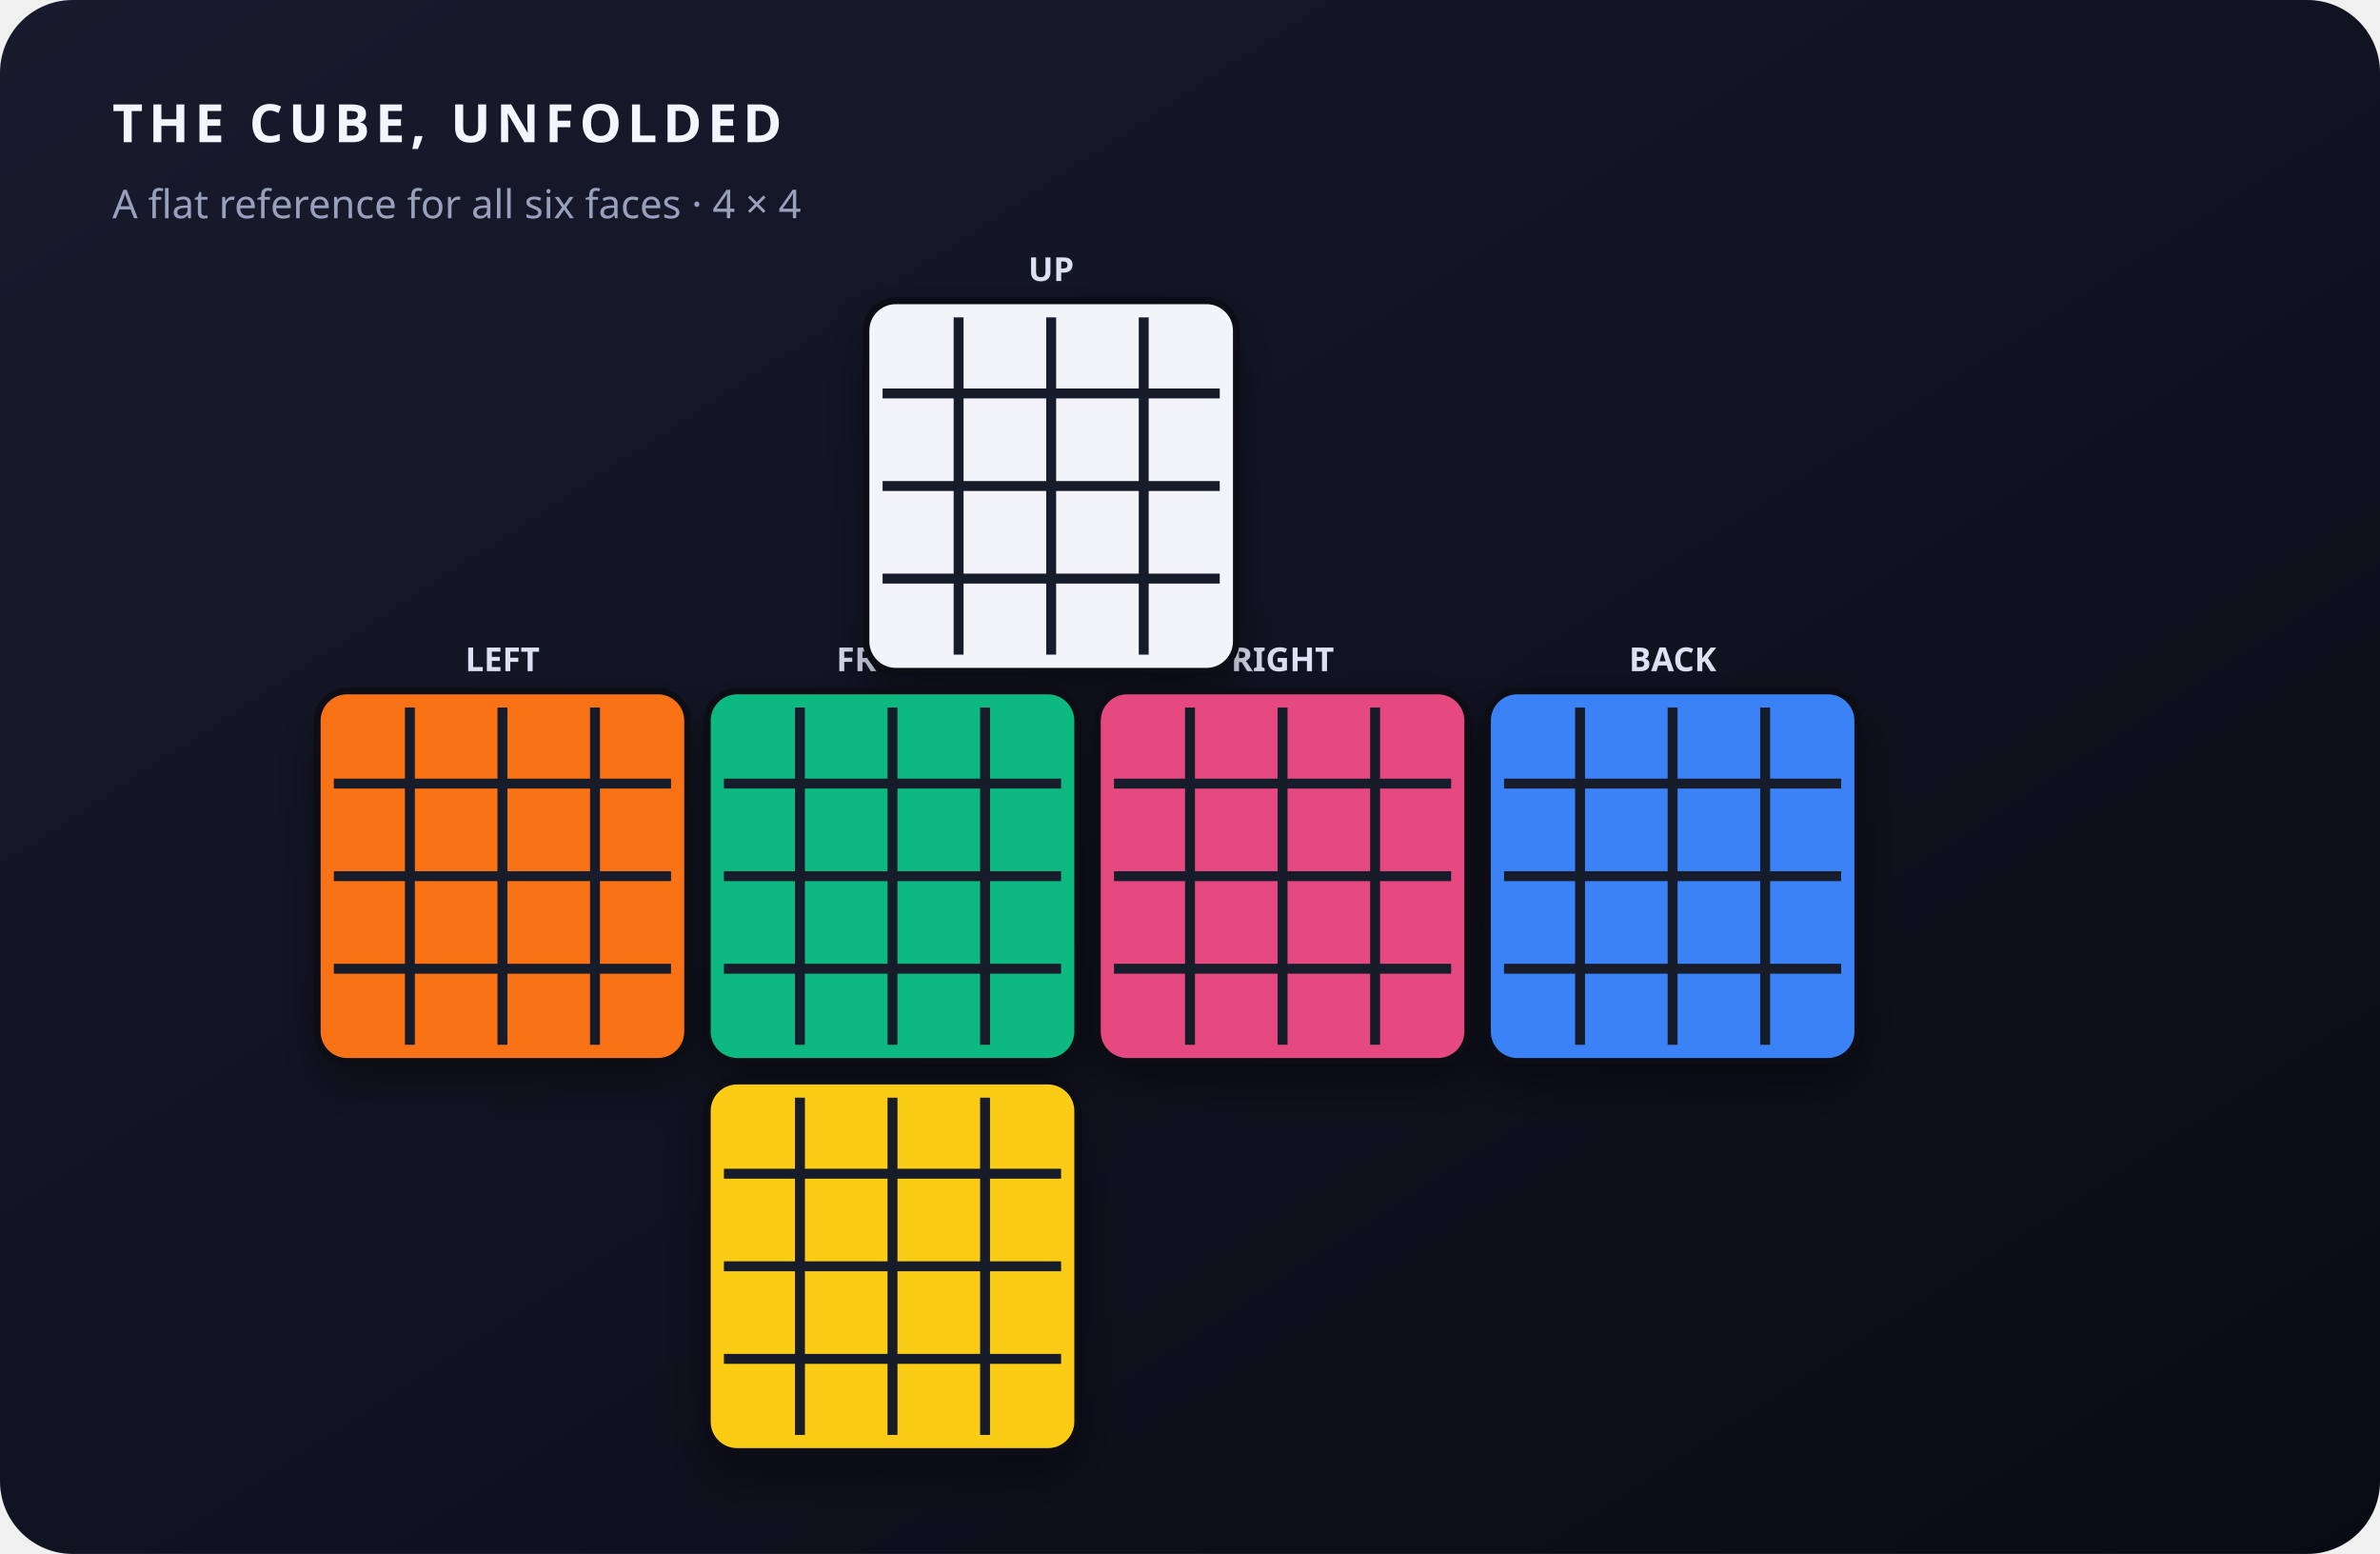
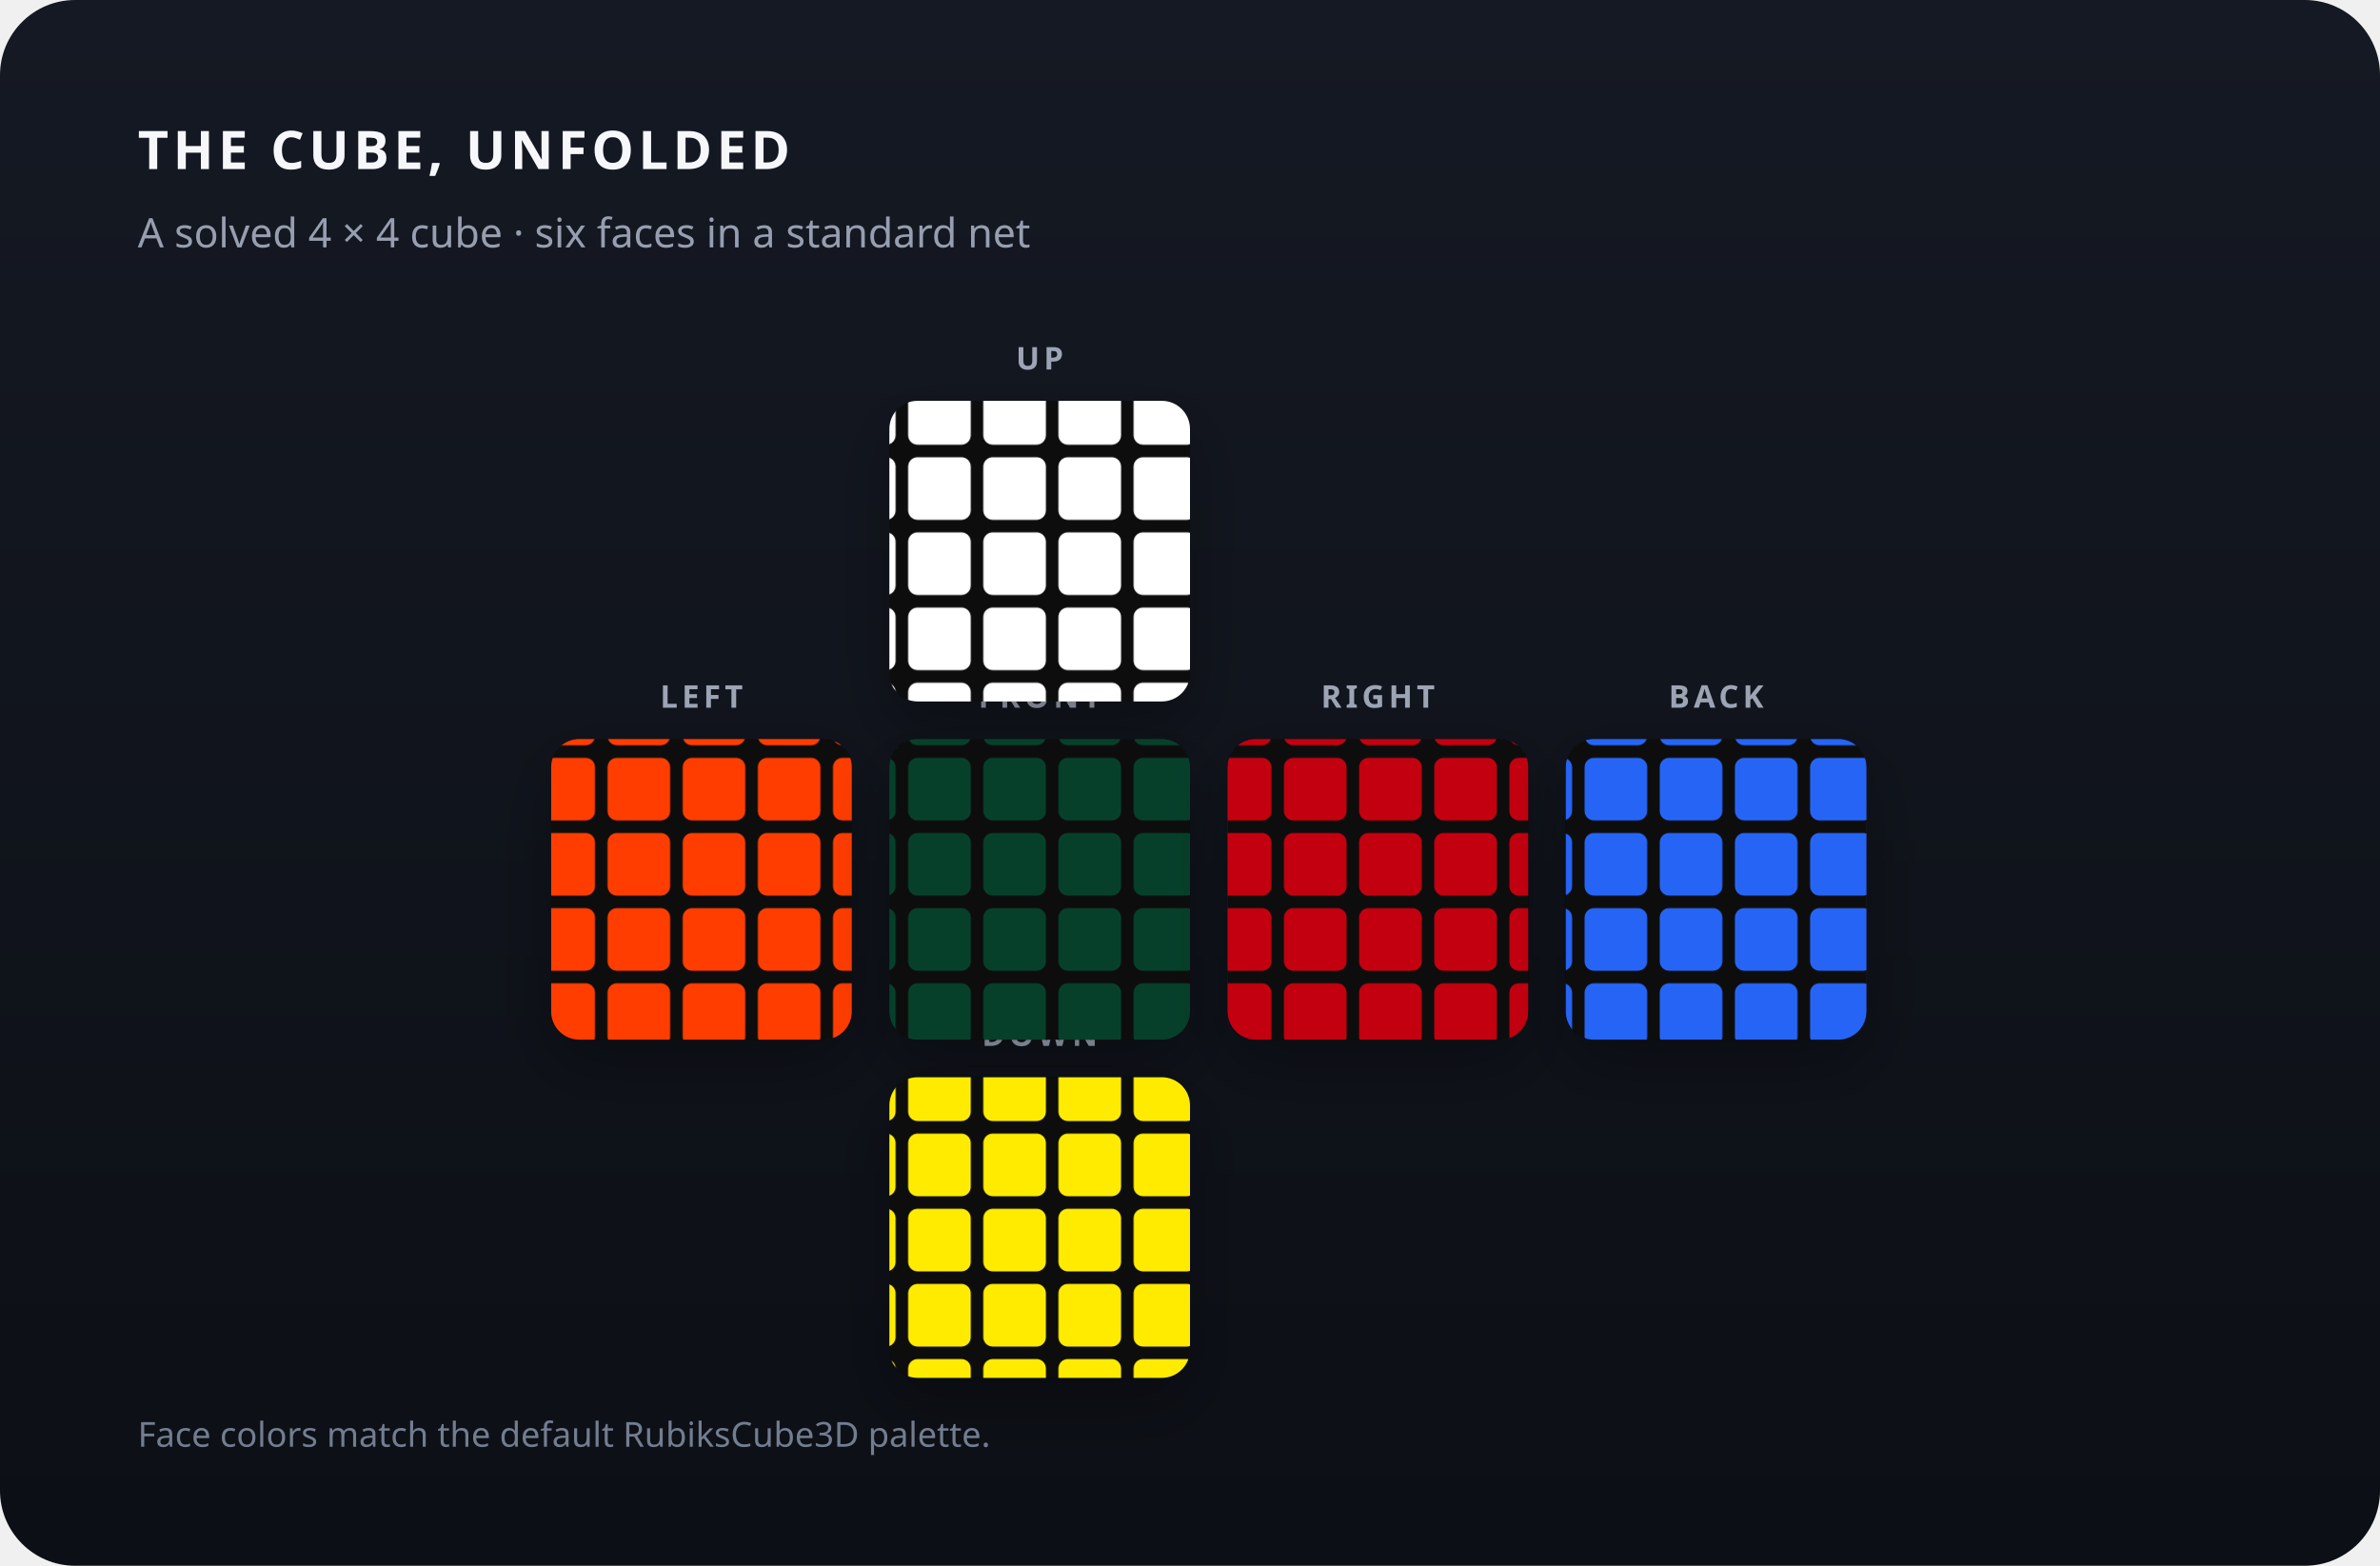
- <svg xmlns="http://www.w3.org/2000/svg" viewBox="0 0 720 470" role="img" aria-labelledby="title desc">
+ <svg xmlns="http://www.w3.org/2000/svg" viewBox="0 0 760 500" role="img" aria-labelledby="title desc">
  <defs>
-     <linearGradient id="bg" x1="0" y1="0" x2="1" y2="1">
-       <stop offset="0" stop-color="#171b2d" />
-       <stop offset="1" stop-color="#090b14" />
+     <linearGradient id="background" x2="0" y2="1">
+       <stop stop-color="#151923" />
+       <stop offset="1" stop-color="#0c0f15" />
    </linearGradient>
-     <filter id="shadow" x="-20%" y="-20%" width="140%" height="150%">
-       <feDropShadow dx="0" dy="7" stdDeviation="7" flood-color="#000" flood-opacity=".38" />
+     <filter id="shadow" x="-25%" y="-25%" width="150%" height="160%">
+       <feDropShadow dx="0" dy="8" stdDeviation="10" flood-color="#000" flood-opacity=".3" />
    </filter>
-     <g id="face-grid" fill="none" stroke="#151a29" stroke-width="3">
-       <path d="M28 5v102M56 5v102M84 5v102M5 28h102M5 56h102M5 84h102" />
+     <pattern id="white" width="24" height="24" patternUnits="userSpaceOnUse">
+       <rect x="2" y="2" width="20" height="20" rx="3" fill="#fff" />
+     </pattern>
+     <pattern id="orange" width="24" height="24" patternUnits="userSpaceOnUse">
+       <rect x="2" y="2" width="20" height="20" rx="3" fill="#ff3d00" />
+     </pattern>
+     <pattern id="green" width="24" height="24" patternUnits="userSpaceOnUse">
+       <rect x="2" y="2" width="20" height="20" rx="3" fill="#06402b" />
+     </pattern>
+     <pattern id="red" width="24" height="24" patternUnits="userSpaceOnUse">
+       <rect x="2" y="2" width="20" height="20" rx="3" fill="#c30010" />
+     </pattern>
+     <pattern id="blue" width="24" height="24" patternUnits="userSpaceOnUse">
+       <rect x="2" y="2" width="20" height="20" rx="3" fill="#2664f5" />
+     </pattern>
+     <pattern id="yellow" width="24" height="24" patternUnits="userSpaceOnUse">
+       <rect x="2" y="2" width="20" height="20" rx="3" fill="#ffeb00" />
+     </pattern>
+     <g id="face" filter="url(#shadow)">
+       <rect width="96" height="96" rx="9" fill="#080b11" />
    </g>
  </defs>
-   <rect width="720" height="470" rx="22" fill="url(#bg)" />
-   <text x="34" y="43" fill="#f3f5ff" font-family="system-ui, sans-serif" font-size="16" font-weight="700" letter-spacing="1.7">THE CUBE, UNFOLDED</text>
-   <text x="34" y="66" fill="#98a0bc" font-family="system-ui, sans-serif" font-size="12">A flat reference for all six faces · 4 × 4</text>
-   <g font-family="system-ui, sans-serif" font-size="10" font-weight="700" text-anchor="middle" fill="#dce1f3">
-     <text x="318" y="85">UP</text>
-     <text x="152" y="203">LEFT</text>
-     <text x="270" y="203">FRONT</text>
-     <text x="388" y="203">RIGHT</text>
-     <text x="506" y="203">BACK</text>
-     <text x="270" y="321">DOWN</text>
+   <rect width="760" height="500" rx="24" fill="url(#background)" />
+   <text x="44" y="54" fill="#f6f7fb" font-family="system-ui, sans-serif" font-size="17" font-weight="700" letter-spacing="1.4">THE CUBE, UNFOLDED</text>
+   <text x="44" y="79" fill="#969eaf" font-family="system-ui, sans-serif" font-size="13">A solved 4 × 4 cube · six faces in a standard net</text>
+   <g fill="#9da5b5" font-family="system-ui, sans-serif" font-size="10" font-weight="700" letter-spacing="1.3" text-anchor="middle">
+     <text x="332" y="118">UP</text>
+     <text x="224" y="226">LEFT</text>
+     <text x="332" y="226">FRONT</text>
+     <text x="440" y="226">RIGHT</text>
+     <text x="548" y="226">BACK</text>
+     <text x="332" y="334">DOWN</text>
  </g>
-   <g filter="url(#shadow)" stroke="#0a0d16" stroke-width="2">
-     <g transform="translate(262 91)">
-       <rect width="112" height="112" rx="9" fill="#f2f4fa" />
-       <use href="#face-grid" />
-     </g>
-     <g transform="translate(96 209)">
-       <rect width="112" height="112" rx="9" fill="#f97316" />
-       <use href="#face-grid" />
-     </g>
-     <g transform="translate(214 209)">
-       <rect width="112" height="112" rx="9" fill="#10b981" />
-       <use href="#face-grid" />
-     </g>
-     <g transform="translate(332 209)">
-       <rect width="112" height="112" rx="9" fill="#e64980" />
-       <use href="#face-grid" />
-     </g>
-     <g transform="translate(450 209)">
-       <rect width="112" height="112" rx="9" fill="#3b82f6" />
-       <use href="#face-grid" />
-     </g>
-     <g transform="translate(214 327)">
-       <rect width="112" height="112" rx="9" fill="#facc15" />
-       <use href="#face-grid" />
-     </g>
+   <g>
+     <use href="#face" x="284" y="128" />
+     <rect x="284" y="128" width="96" height="96" rx="9" fill="url(#white)" />
+     <use href="#face" x="176" y="236" />
+     <rect x="176" y="236" width="96" height="96" rx="9" fill="url(#orange)" />
+     <use href="#face" x="284" y="236" />
+     <rect x="284" y="236" width="96" height="96" rx="9" fill="url(#green)" />
+     <use href="#face" x="392" y="236" />
+     <rect x="392" y="236" width="96" height="96" rx="9" fill="url(#red)" />
+     <use href="#face" x="500" y="236" />
+     <rect x="500" y="236" width="96" height="96" rx="9" fill="url(#blue)" />
+     <use href="#face" x="284" y="344" />
+     <rect x="284" y="344" width="96" height="96" rx="9" fill="url(#yellow)" />
  </g>
+   <text x="44" y="462" fill="#737d90" font-family="system-ui, sans-serif" font-size="11">Face colors match the default RubiksCube3D palette.</text>
</svg>
